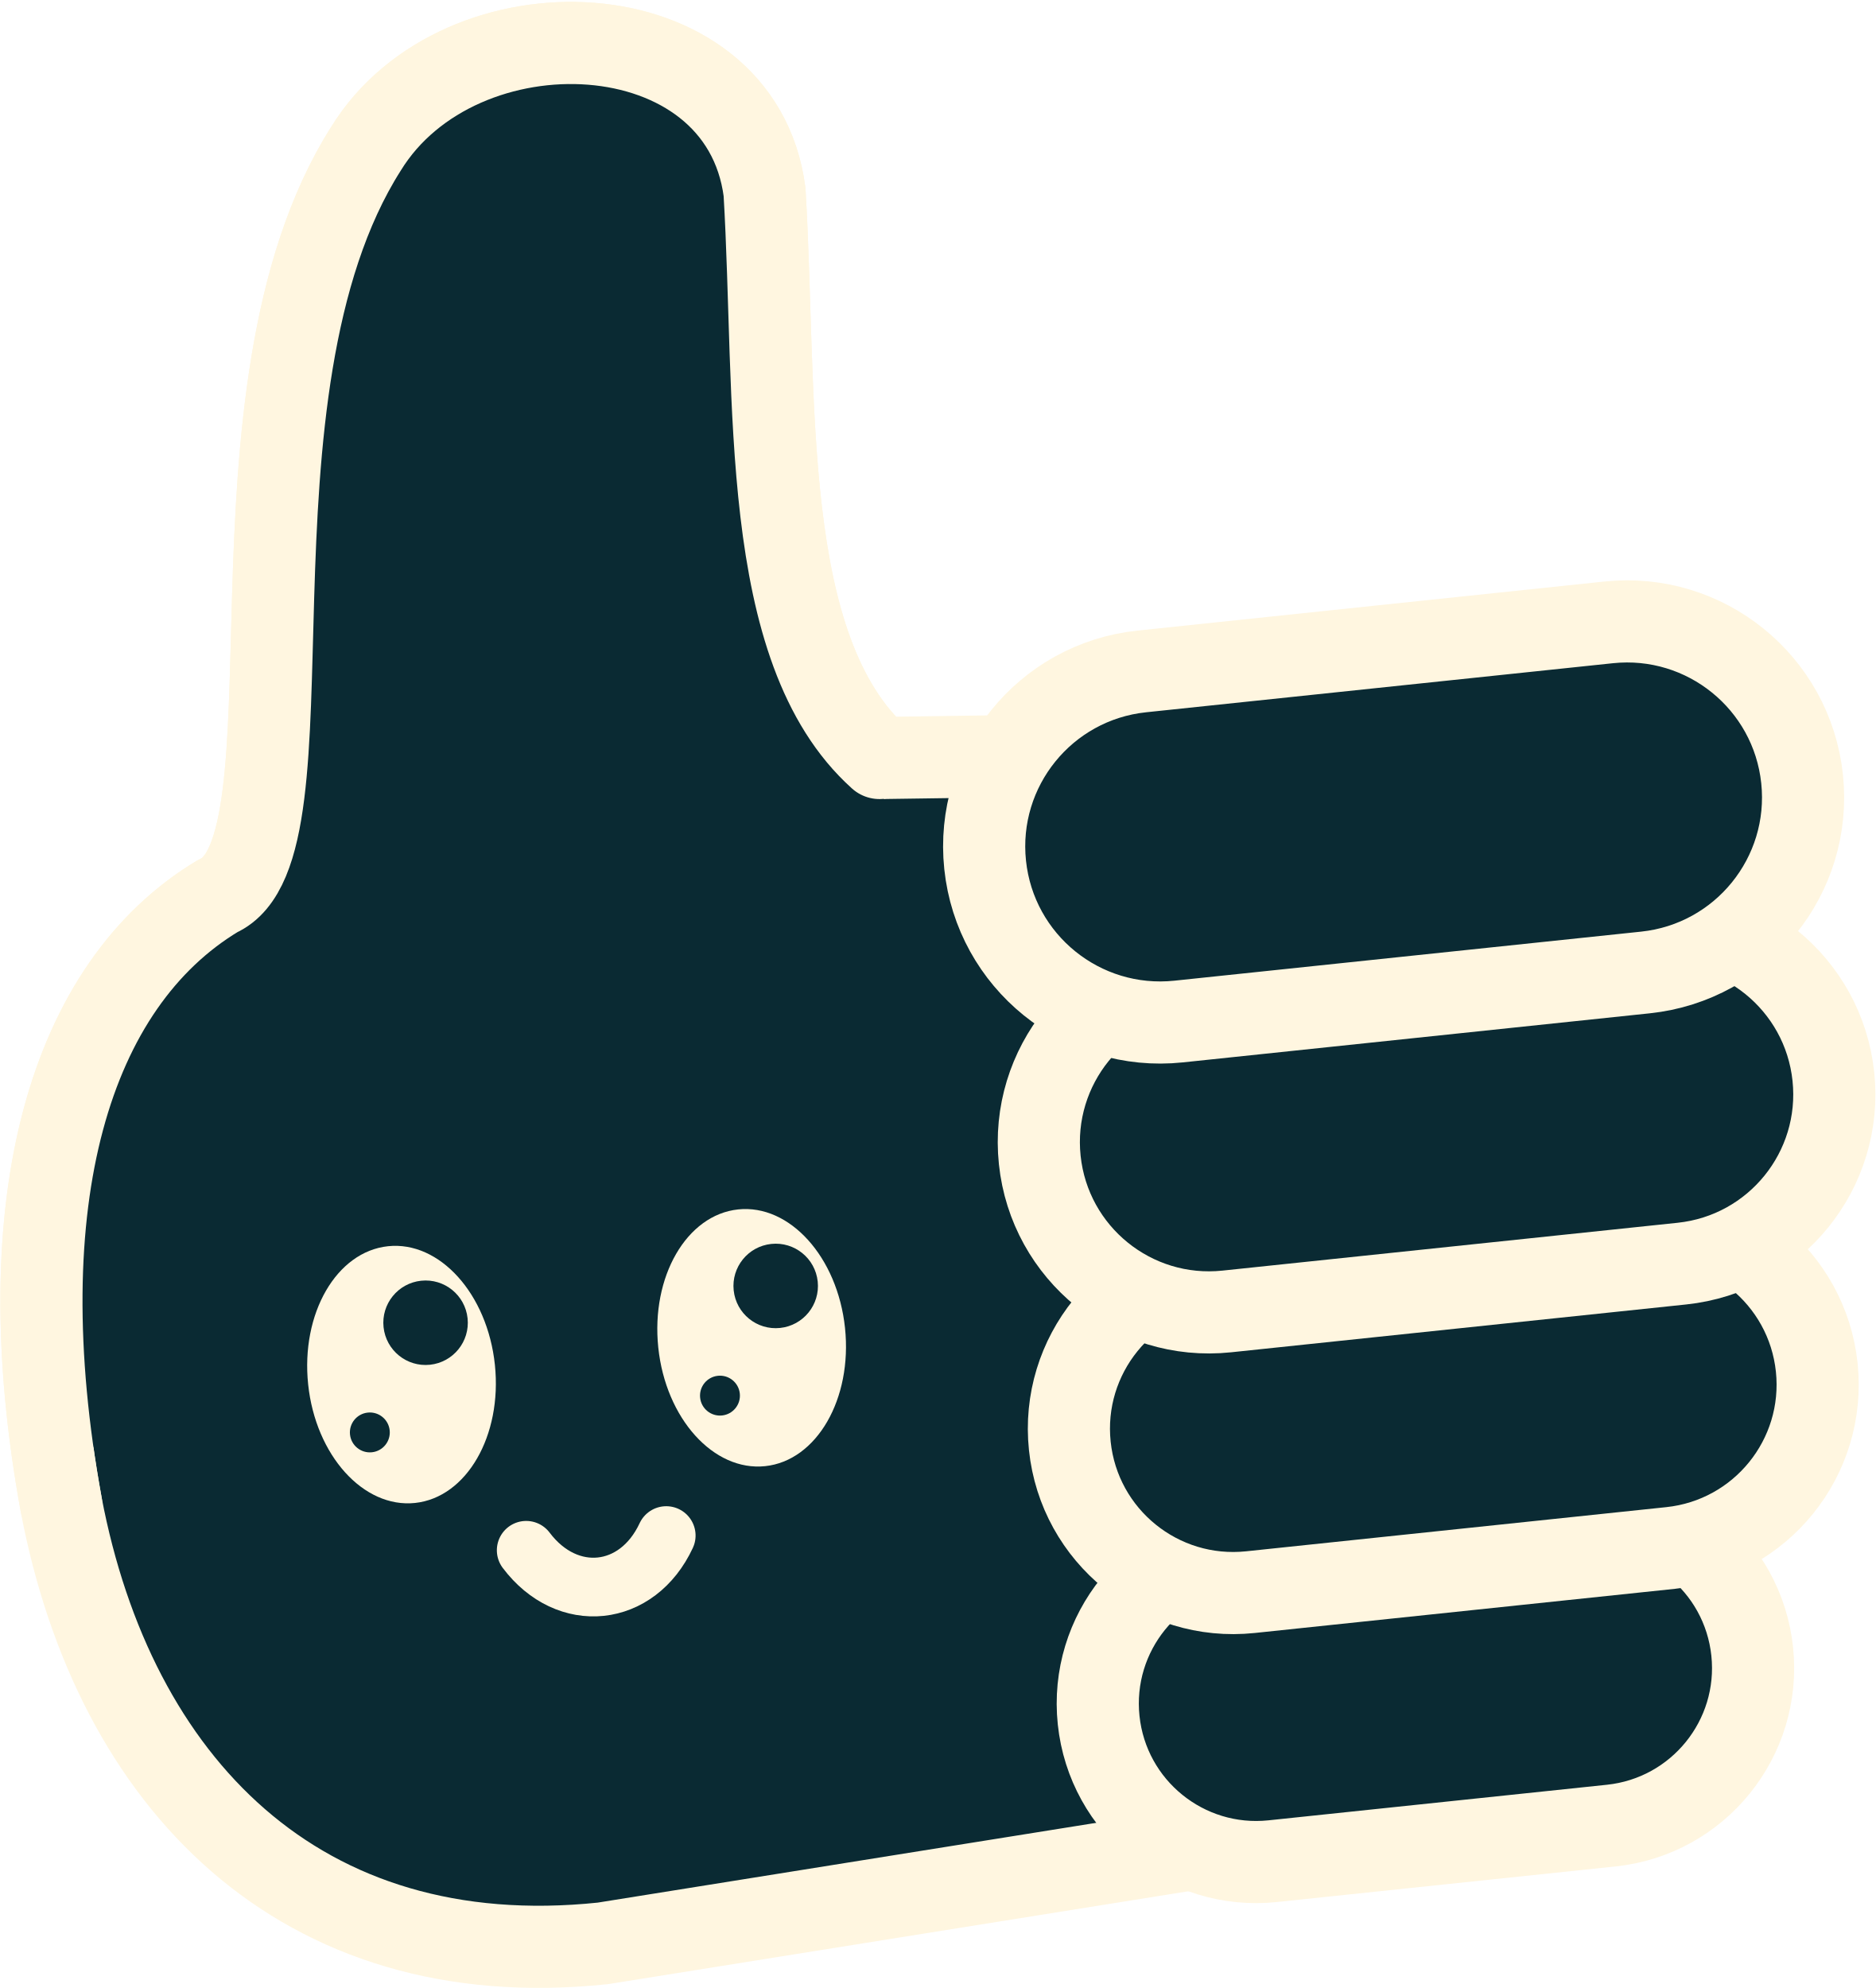
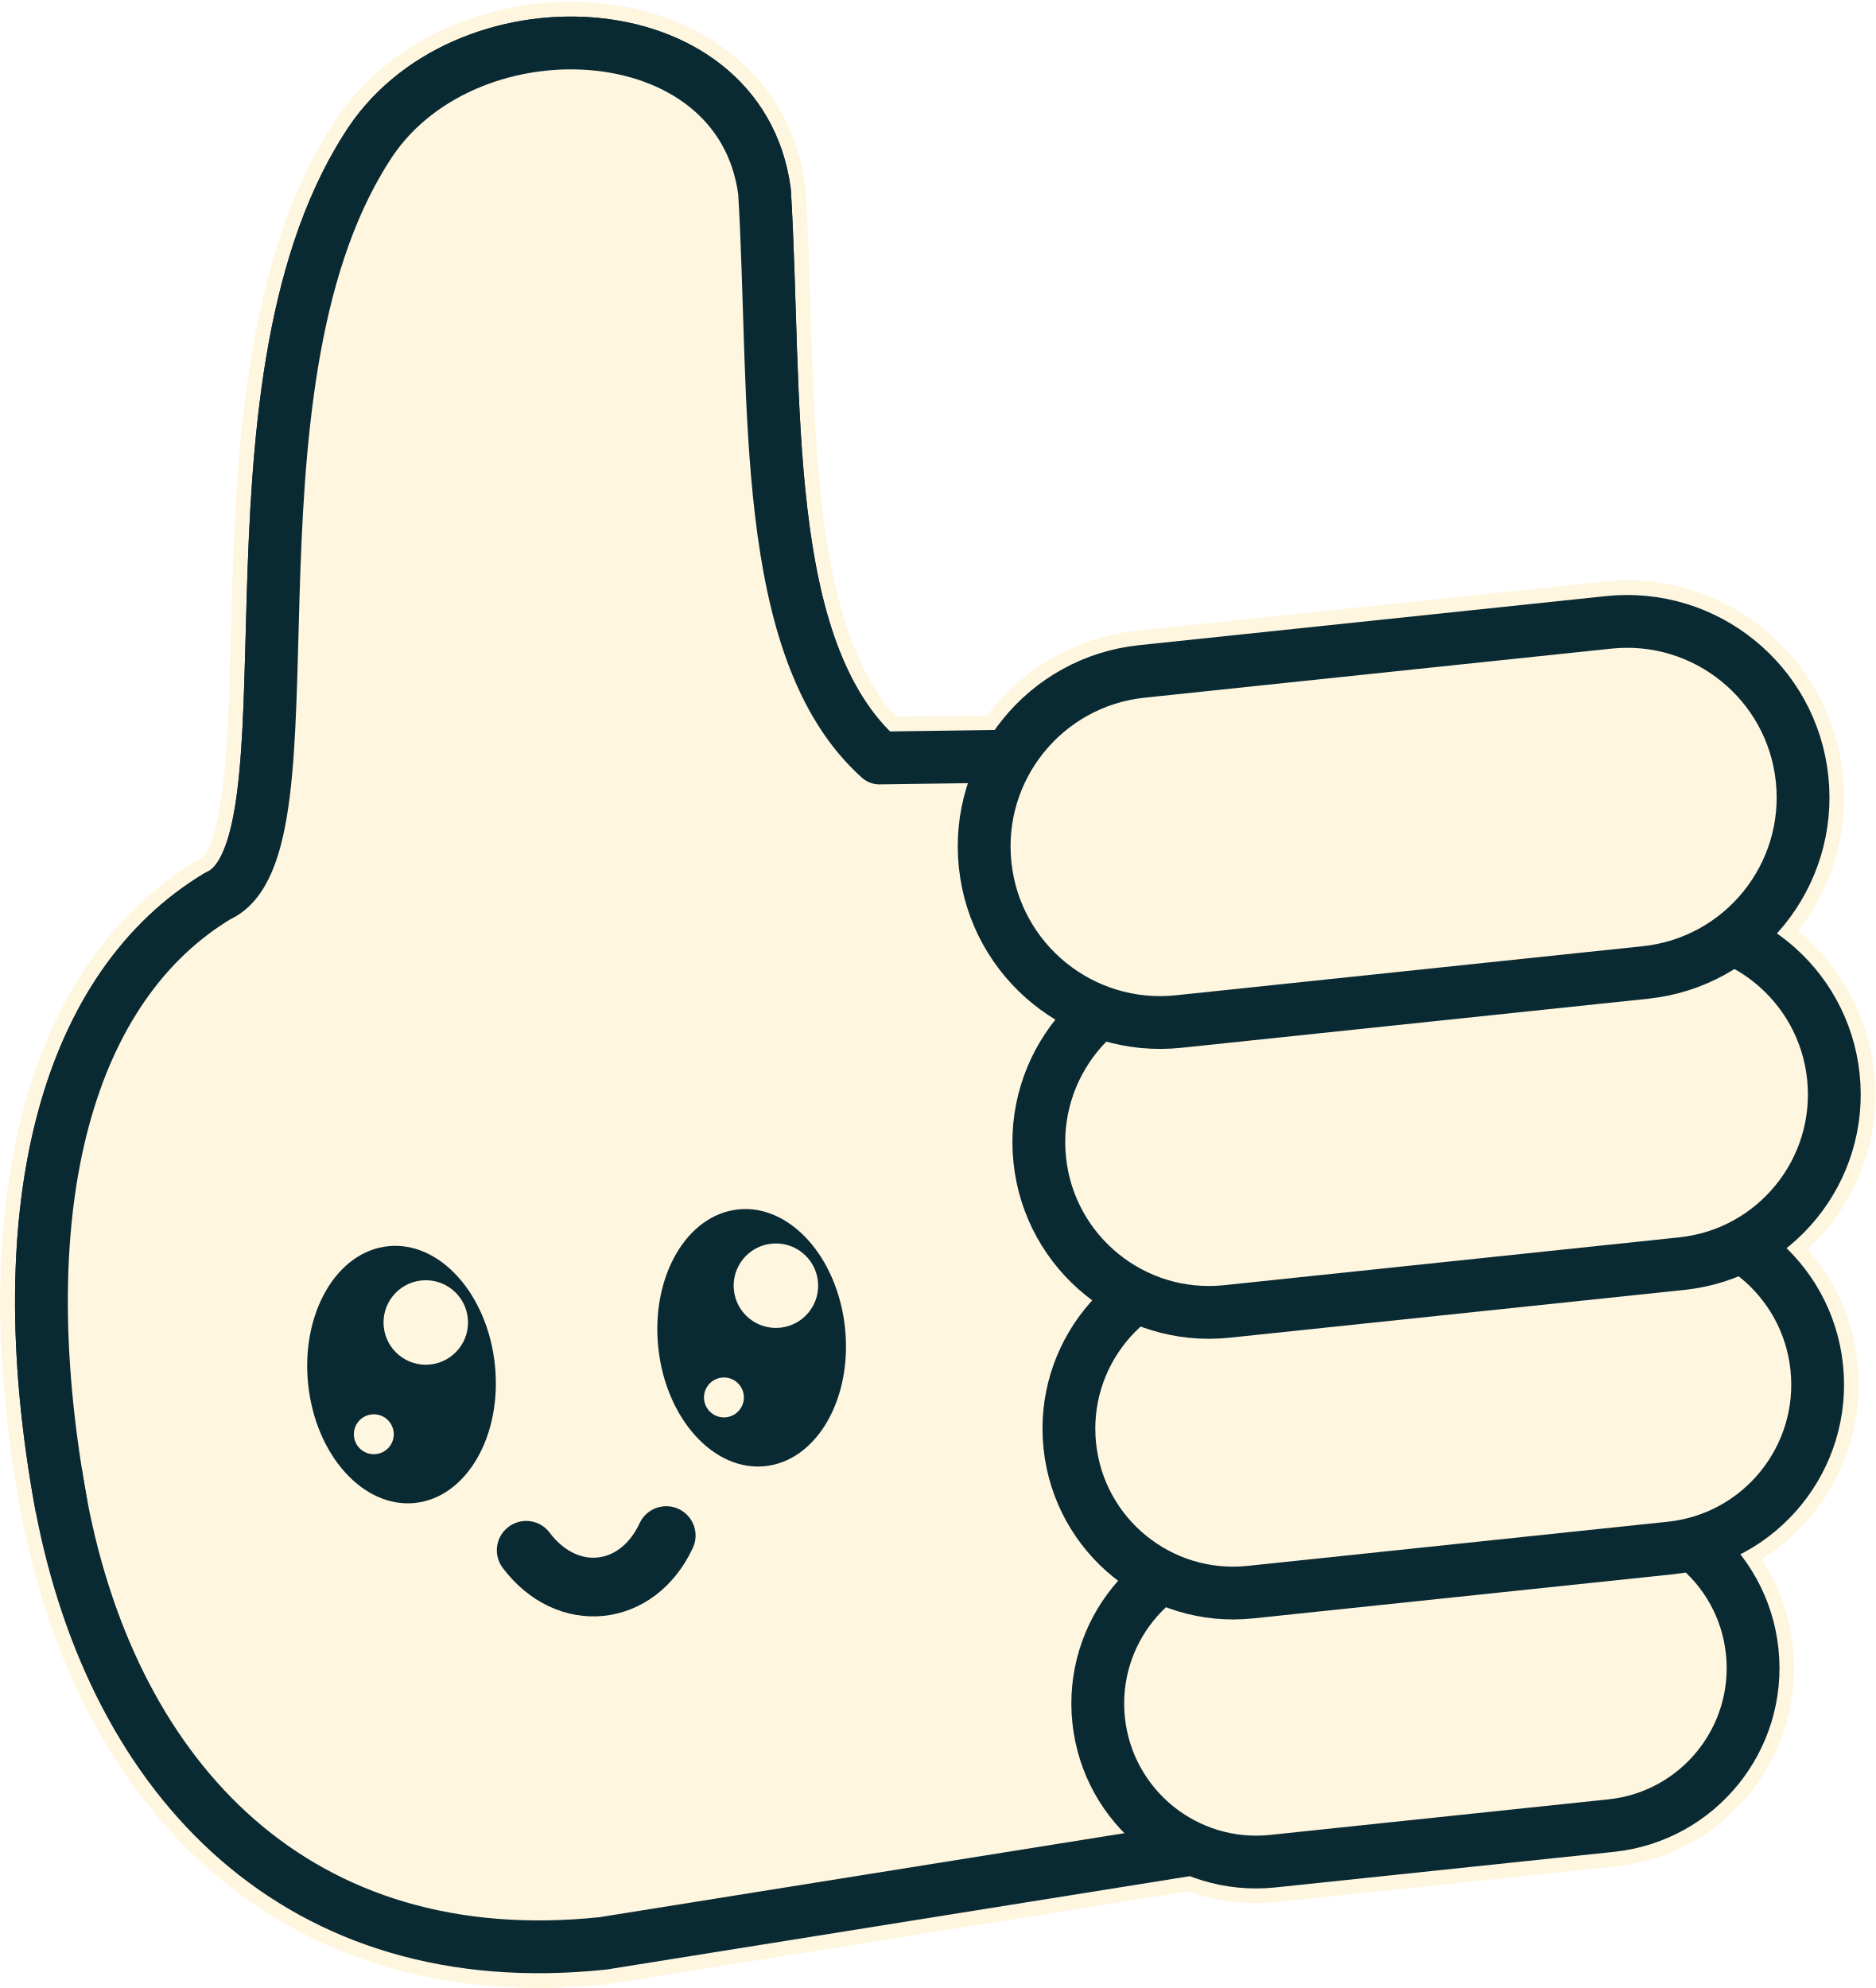
<svg xmlns="http://www.w3.org/2000/svg" width="179.25" height="190.0" viewBox="284.0 21.25 179.25 190.0">
  <g transform="translate(373.26 116.09) rotate(0) scale(1.1215) translate(-105.75 -112.75)">
    <g transform="matrix(0.99452 -0.10453 0.10453 0.99452 -11.941 12.156)">
-       <path d="M28.00 148.00 C26.00 121.70 33.40 104.00 46.70 97.80 C51.35 96.30 52.33 85.62 54.05 72.91 C55.77 60.20 58.25 45.45 65.90 35.80 C75.20 23.70 98.90 27.10 99.30 43.00 C98.90 51.85 97.75 61.53 97.86 70.28 C97.97 79.03 99.35 86.85 104.00 92.00 L126 94 L144 96 L144 186 L70 190 C44 190 30 172 28 148 Z" fill="#0A2A33" stroke="#FFF6E0" stroke-width="7" stroke-linejoin="round" stroke-linecap="round" />
-       <rect x="114" y="162" width="56" height="27" rx="13.5" fill="#0A2A33" stroke="#FFF6E0" stroke-width="7" stroke-linejoin="round" stroke-linecap="round" />
-       <rect x="114" y="138" width="64" height="28" rx="14" fill="#0A2A33" stroke="#FFF6E0" stroke-width="7" stroke-linejoin="round" stroke-linecap="round" />
-       <rect x="114" y="113" width="68" height="29" rx="14.5" fill="#0A2A33" stroke="#FFF6E0" stroke-width="7" stroke-linejoin="round" stroke-linecap="round" />
-       <rect x="112" y="87" width="70" height="30" rx="15" fill="#0A2A33" stroke="#FFF6E0" stroke-width="7" stroke-linejoin="round" stroke-linecap="round" />
-       <path d="M28.00 148.00 C26.00 121.70 33.40 104.00 46.70 97.80 C51.35 96.30 52.33 85.62 54.05 72.91 C55.77 60.20 58.25 45.45 65.90 35.80 C75.20 23.70 98.90 27.10 99.30 43.00 C98.90 51.85 97.75 61.53 97.86 70.28 C97.97 79.03 99.35 86.85 104.00 92.00 L104.00 106 L52 114 Z" fill="#0A2A33" />
+       <path d="M28.00 148.00 C26.00 121.70 33.40 104.00 46.70 97.80 C51.35 96.30 52.33 85.62 54.05 72.91 C55.77 60.20 58.25 45.45 65.90 35.80 C75.20 23.70 98.90 27.10 99.30 43.00 C98.90 51.85 97.75 61.53 97.86 70.28 C97.97 79.03 99.35 86.85 104.00 92.00 L126 94 L144 96 L144 186 L70 190 C44 190 30 172 28 148 Z" fill="#FFF6E0" stroke="#FFF6E0" stroke-width="7" stroke-linejoin="round" stroke-linecap="round" />
+       <rect x="114" y="162" width="56" height="27" rx="13.5" fill="#FFF6E0" stroke="#FFF6E0" stroke-width="7" stroke-linejoin="round" stroke-linecap="round" />
+       <rect x="114" y="138" width="64" height="28" rx="14" fill="#FFF6E0" stroke="#FFF6E0" stroke-width="7" stroke-linejoin="round" stroke-linecap="round" />
+       <rect x="114" y="113" width="68" height="29" rx="14.5" fill="#FFF6E0" stroke="#FFF6E0" stroke-width="7" stroke-linejoin="round" stroke-linecap="round" />
+       <rect x="112" y="87" width="70" height="30" rx="15" fill="#FFF6E0" stroke="#FFF6E0" stroke-width="7" stroke-linejoin="round" stroke-linecap="round" />
+       <path d="M28.00 148.00 C26.00 121.70 33.40 104.00 46.70 97.80 C51.35 96.30 52.33 85.62 54.05 72.91 C55.77 60.20 58.25 45.45 65.90 35.80 C75.20 23.70 98.90 27.10 99.30 43.00 C98.90 51.85 97.75 61.53 97.86 70.28 C97.97 79.03 99.35 86.85 104.00 92.00 L104.00 106 L52 114 Z" fill="#FFF6E0" />
      <path d="M28.00 148.00 C26.00 121.70 33.40 104.00 46.70 97.80 C51.35 96.30 52.33 85.62 54.05 72.91 C55.77 60.20 58.25 45.45 65.90 35.80 C75.20 23.70 98.90 27.10 99.30 43.00 C98.90 51.85 97.75 61.53 97.86 70.28 C97.97 79.03 99.35 86.85 104.00 92.00" fill="none" stroke="#FFF6E0" stroke-width="7" stroke-linejoin="round" stroke-linecap="round" />
+     </g>
+     <g transform="matrix(0.99452 -0.10453 0.10453 0.99452 -11.941 12.156)">
+       <path d="M28.00 148.00 C26.00 121.70 33.40 104.00 46.70 97.80 C51.35 96.30 52.33 85.62 54.05 72.91 C55.77 60.20 58.25 45.45 65.90 35.80 C75.20 23.70 98.90 27.10 99.30 43.00 C98.90 51.85 97.75 61.53 97.86 70.28 C97.97 79.03 99.35 86.85 104.00 92.00 L126 94 L144 96 L144 186 L70 190 C44 190 30 172 28 148 Z" fill="#FFF6E0" stroke="#0A2A33" stroke-width="4.5" stroke-linejoin="round" stroke-linecap="round" />
+       <rect x="114" y="162" width="56" height="27" rx="13.5" fill="#FFF6E0" stroke="#0A2A33" stroke-width="4.5" stroke-linejoin="round" stroke-linecap="round" />
+       <rect x="114" y="138" width="64" height="28" rx="14" fill="#FFF6E0" stroke="#0A2A33" stroke-width="4.5" stroke-linejoin="round" stroke-linecap="round" />
+       <rect x="114" y="113" width="68" height="29" rx="14.5" fill="#FFF6E0" stroke="#0A2A33" stroke-width="4.5" stroke-linejoin="round" stroke-linecap="round" />
+       <rect x="112" y="87" width="70" height="30" rx="15" fill="#FFF6E0" stroke="#0A2A33" stroke-width="4.5" stroke-linejoin="round" stroke-linecap="round" />
+       <path d="M28.00 148.00 C26.00 121.70 33.40 104.00 46.70 97.80 C51.35 96.30 52.33 85.62 54.05 72.91 C55.77 60.20 58.25 45.45 65.90 35.80 C75.20 23.70 98.90 27.10 99.30 43.00 C98.90 51.85 97.75 61.53 97.86 70.28 C97.97 79.03 99.35 86.85 104.00 92.00 L104.00 106 L52 114 Z" fill="#FFF6E0" />
+       <path d="M28.00 148.00 C26.00 121.70 33.40 104.00 46.70 97.80 C51.35 96.30 52.33 85.62 54.05 72.91 C55.77 60.20 58.25 45.45 65.90 35.80 C75.20 23.70 98.90 27.10 99.30 43.00 C98.90 51.85 97.75 61.53 97.86 70.28 C97.97 79.03 99.35 86.85 104.00 92.00" fill="none" stroke="#0A2A33" stroke-width="4.5" stroke-linejoin="round" stroke-linecap="round" />
      <g transform="translate(0.00 0)">
-         <ellipse cx="58" cy="140.00" rx="8.00" ry="11.00" fill="#FFF6E0" opacity="1.000" />
-         <circle cx="60.50" cy="135.82" r="3.60" fill="#0A2A33" opacity="1.000" />
-         <path transform="translate(60.50 135.82) scale(0.600)" d="M0 -6.2 L2 -2 6.2 0 2 2 0 6.2 -2 2 -6.2 0 -2 -2 Z" fill="#0A2A33" opacity="0.000" />
-         <circle cx="54.80" cy="144.62" r="1.70" fill="#0A2A33" opacity="1.000" />
-         <ellipse cx="88" cy="140.00" rx="8.00" ry="11.00" fill="#FFF6E0" opacity="1.000" />
-         <circle cx="90.50" cy="135.82" r="3.60" fill="#0A2A33" opacity="1.000" />
-         <path transform="translate(90.50 135.82) scale(0.600)" d="M0 -6.2 L2 -2 6.2 0 2 2 0 6.2 -2 2 -6.2 0 -2 -2 Z" fill="#0A2A33" opacity="0.000" />
-         <circle cx="84.80" cy="144.62" r="1.70" fill="#0A2A33" opacity="1.000" />
-         <path d="M67.00 156.00 C70.00 161.00 76.00 161.00 79.00 156.00 C76.00 161.00 70.00 161.00 67.00 156.00 Z" fill="#FFF6E0" stroke="#FFF6E0" stroke-width="5.00" stroke-linejoin="round" stroke-linecap="round" />
+         <ellipse cx="58.00" cy="140.00" rx="8.00" ry="11.00" fill="#0A2A33" opacity="1.000" />
+         <circle cx="60.52" cy="135.80" r="3.60" fill="#FFF6E0" opacity="1.000" />
+         <path transform="translate(60.52 135.80) scale(0.600)" d="M0 -6.2 L2 -2 6.2 0 2 2 0 6.2 -2 2 -6.2 0 -2 -2 Z" fill="#FFF6E0" opacity="0.000" />
+         <circle cx="55.12" cy="144.81" r="1.70" fill="#FFF6E0" opacity="1.000" />
+         <ellipse cx="88.00" cy="140.00" rx="8.00" ry="11.00" fill="#0A2A33" opacity="1.000" />
+         <circle cx="90.52" cy="135.80" r="3.60" fill="#FFF6E0" opacity="1.000" />
+         <path transform="translate(90.52 135.80) scale(0.600)" d="M0 -6.2 L2 -2 6.2 0 2 2 0 6.2 -2 2 -6.2 0 -2 -2 Z" fill="#FFF6E0" opacity="0.000" />
+         <circle cx="85.12" cy="144.81" r="1.70" fill="#FFF6E0" opacity="1.000" />
+         <path d="M67.00 156.00 C70.00 161.00 76.00 161.00 79.00 156.00 C76.00 161.00 70.00 161.00 67.00 156.00 Z" fill="#0A2A33" stroke="#0A2A33" stroke-width="5.00" stroke-linejoin="round" stroke-linecap="round" />
      </g>
    </g>
  </g>
</svg>
